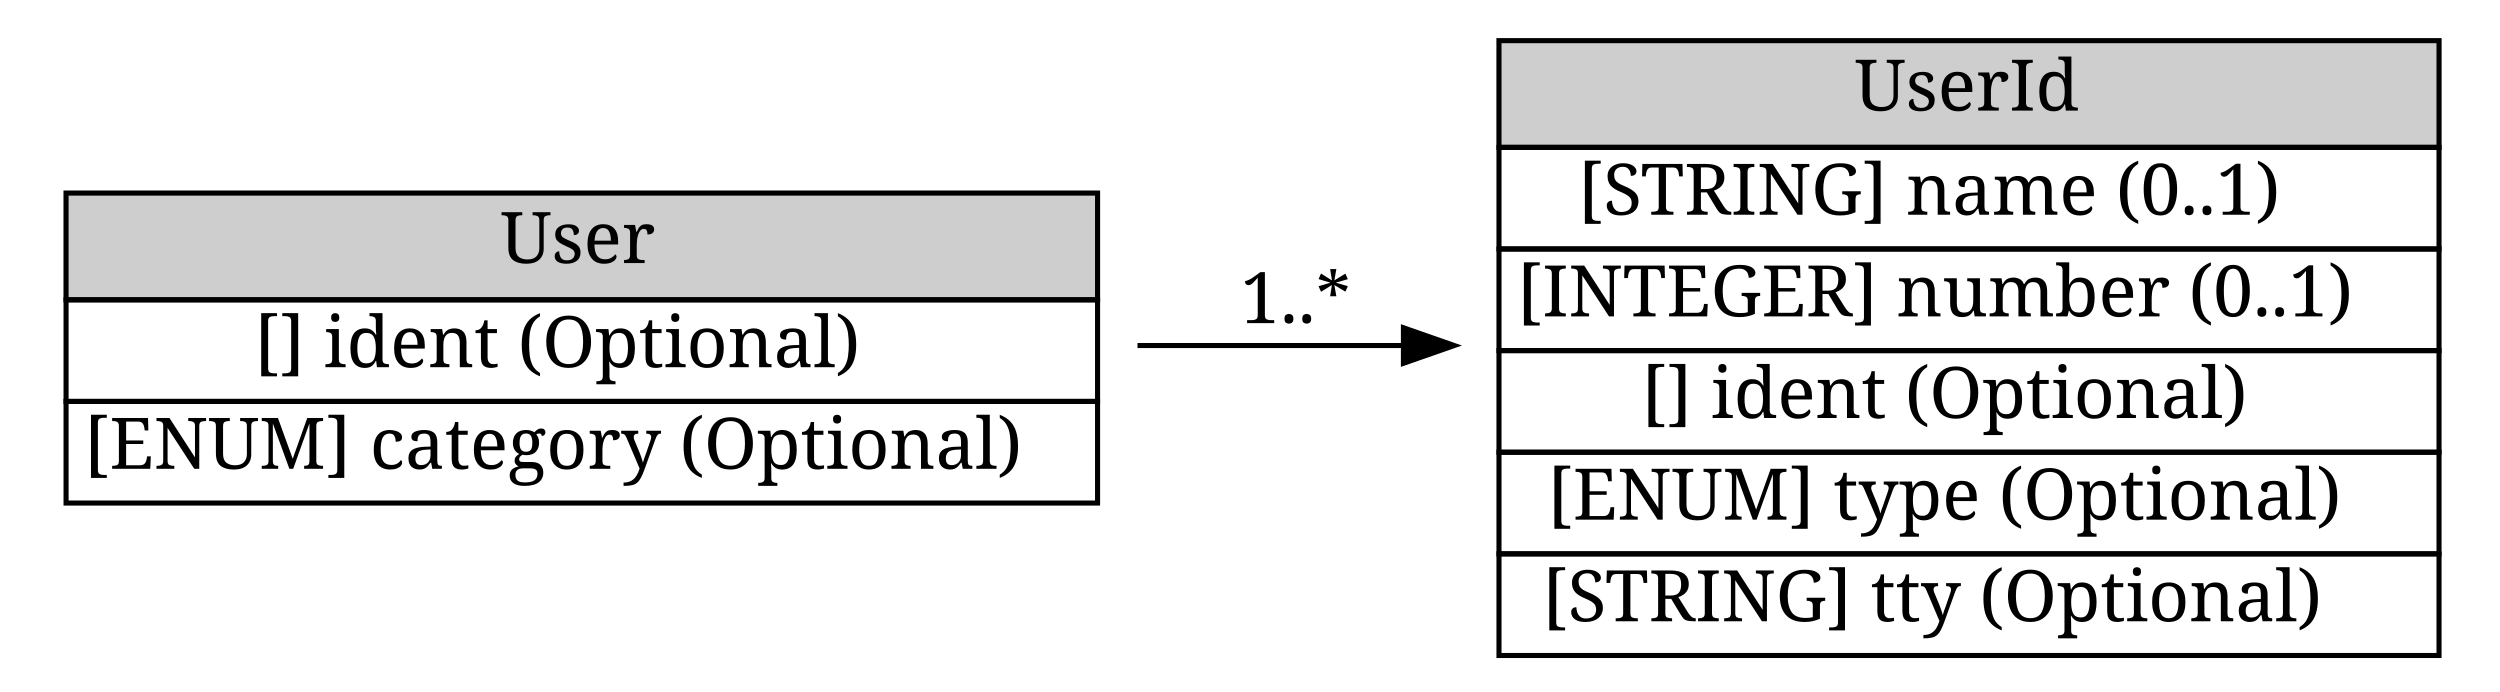
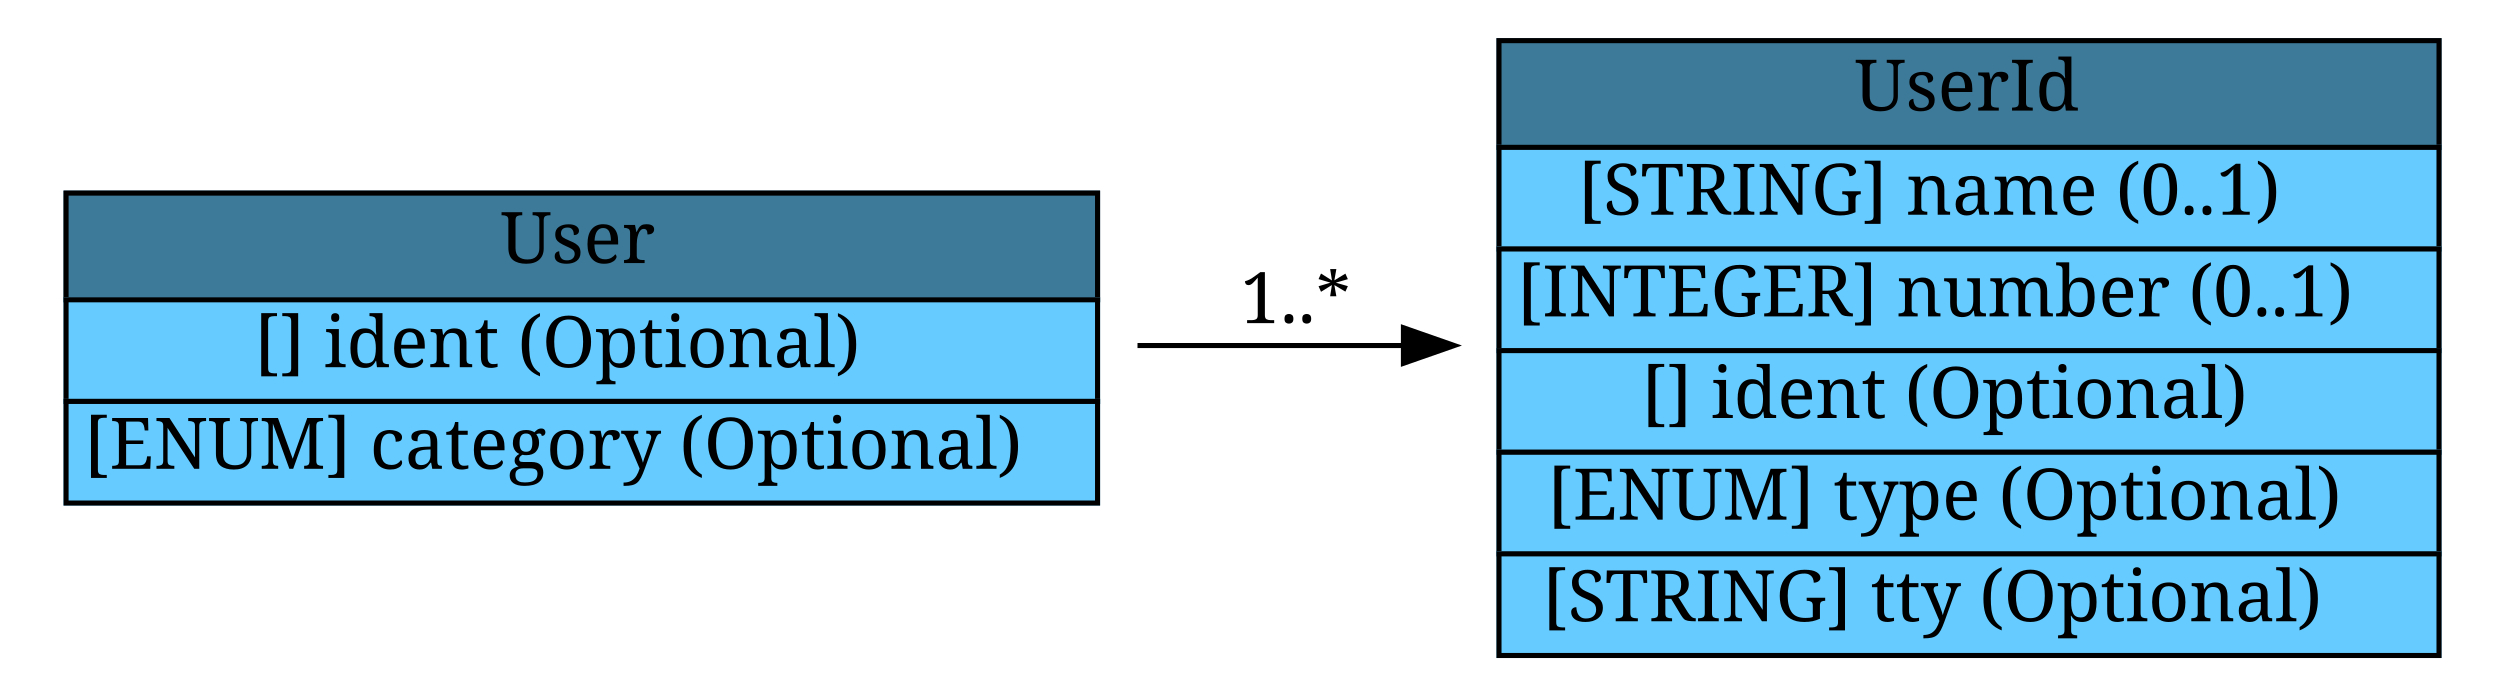
<svg xmlns="http://www.w3.org/2000/svg" xmlns:xlink="http://www.w3.org/1999/xlink" width="492pt" height="136pt" viewBox="0.00 0.00 492.00 136.00">
  <g id="graph1" class="graph" transform="scale(1 1) rotate(0) translate(4 132)">
    <polygon fill="white" stroke="white" points="-4,5 -4,-132 489,-132 489,5 -4,5" />
    <g id="node1" class="node">
      <a xlink:href="#" xlink:title="The User class is used to describe users. It is primarily used as a &quot;container&quot; class for the UserId aggregate class, as shown in Figure 16. ">
-         <polygon fill="#cecece" stroke="#cecece" points="9,-73 9,-94 212,-94 212,-73 9,-73" />
+         <polygon fill="#3d7a99" stroke="#3d7a99" points="9,-73 9,-94 212,-94 212,-73 9,-73" />
        <polygon fill="none" stroke="black" points="9,-73 9,-94 212,-94 212,-73 9,-73" />
        <text text-anchor="start" x="94.5" y="-80.233" font-family="Times Roman,serif" font-size="14.00">User</text>
      </a>
      <a xlink:href="#" xlink:title="A unique identifier for the user; see Section 3.2.9.">
+         <polygon fill="#66ccff" stroke="#66ccff" points="9,-53 9,-73 212,-73 212,-53 9,-53" />
        <polygon fill="none" stroke="black" points="9,-53 9,-73 212,-73 212,-53 9,-53" />
        <text text-anchor="start" x="46" y="-59.733" font-family="Times Roman,serif" font-size="14.00">[] ident (Optional) </text>
      </a>
      <a xlink:href="#" xlink:title="The type of user represented.  The permitted values for this attribute are shown below.  The default value is &quot;unknown&quot;. (See also Section 10.)">
+         <polygon fill="#66ccff" stroke="#66ccff" points="9,-33 9,-53 212,-53 212,-33 9,-33" />
        <polygon fill="none" stroke="black" points="9,-33 9,-53 212,-53 212,-33 9,-33" />
        <text text-anchor="start" x="12.5" y="-39.733" font-family="Times Roman,serif" font-size="14.00">[ENUM] category (Optional) </text>
      </a>
    </g>
    <g id="node2" class="node">
      <a xlink:href="#" xlink:title="The UserId class provides specific information about a user. More than one UserId can be used within the User class to indicate attempts to transition from one user to another, or to provide complete information about a user's (or process') privileges. ">
-         <polygon fill="#cecece" stroke="#cecece" points="291,-103 291,-124 476,-124 476,-103 291,-103" />
+         <polygon fill="#3d7a99" stroke="#3d7a99" points="291,-103 291,-124 476,-124 476,-103 291,-103" />
        <polygon fill="none" stroke="black" points="291,-103 291,-124 476,-124 476,-103 291,-103" />
        <text text-anchor="start" x="361" y="-110.233" font-family="Times Roman,serif" font-size="14.00">UserId</text>
      </a>
      <a xlink:href="#" xlink:title="A user or group name.">
+         <polygon fill="#66ccff" stroke="#66ccff" points="291,-83 291,-103 476,-103 476,-83 291,-83" />
        <polygon fill="none" stroke="black" points="291,-83 291,-103 476,-103 476,-83 291,-83" />
        <text text-anchor="start" x="306.5" y="-89.733" font-family="Times Roman,serif" font-size="14.00">[STRING] name (0..1) </text>
      </a>
      <a xlink:href="#" xlink:title="A user or group number.">
+         <polygon fill="#66ccff" stroke="#66ccff" points="291,-63 291,-83 476,-83 476,-63 291,-63" />
        <polygon fill="none" stroke="black" points="291,-63 291,-83 476,-83 476,-63 291,-63" />
        <text text-anchor="start" x="294.5" y="-69.733" font-family="Times Roman,serif" font-size="14.00">[INTEGER] number (0..1) </text>
      </a>
      <a xlink:href="#" xlink:title="A unique identifier for the user id, see Section 3.2.9.">
+         <polygon fill="#66ccff" stroke="#66ccff" points="291,-43 291,-63 476,-63 476,-43 291,-43" />
        <polygon fill="none" stroke="black" points="291,-43 291,-63 476,-63 476,-43 291,-43" />
        <text text-anchor="start" x="319" y="-49.733" font-family="Times Roman,serif" font-size="14.00">[] ident (Optional) </text>
      </a>
      <a xlink:href="#" xlink:title="The type of user information represented.  The permitted values for this attribute are shown below.  The default value is &quot;original-user&quot;.  (See also Section 10.)">
+         <polygon fill="#66ccff" stroke="#66ccff" points="291,-23 291,-43 476,-43 476,-23 291,-23" />
        <polygon fill="none" stroke="black" points="291,-23 291,-43 476,-43 476,-23 291,-23" />
        <text text-anchor="start" x="300.5" y="-29.733" font-family="Times Roman,serif" font-size="14.00">[ENUM] type (Optional) </text>
      </a>
      <a xlink:href="#" xlink:title="The tty the user is using.">
+         <polygon fill="#66ccff" stroke="#66ccff" points="291,-3 291,-23 476,-23 476,-3 291,-3" />
        <polygon fill="none" stroke="black" points="291,-3 291,-23 476,-23 476,-3 291,-3" />
        <text text-anchor="start" x="299.5" y="-9.733" font-family="Times Roman,serif" font-size="14.00">[STRING] tty (Optional) </text>
      </a>
    </g>
    <g id="edge2" class="edge">
      <path fill="none" stroke="black" d="M219.859,-64C237.075,-64 254.879,-64 272.118,-64" />
      <polygon fill="black" stroke="black" points="272.194,-67.5 282.194,-64 272.194,-60.5 272.194,-67.5" />
      <text text-anchor="middle" x="251" y="-68.4" font-family="Times Roman,serif" font-size="14.00">1..*</text>
    </g>
  </g>
</svg>
